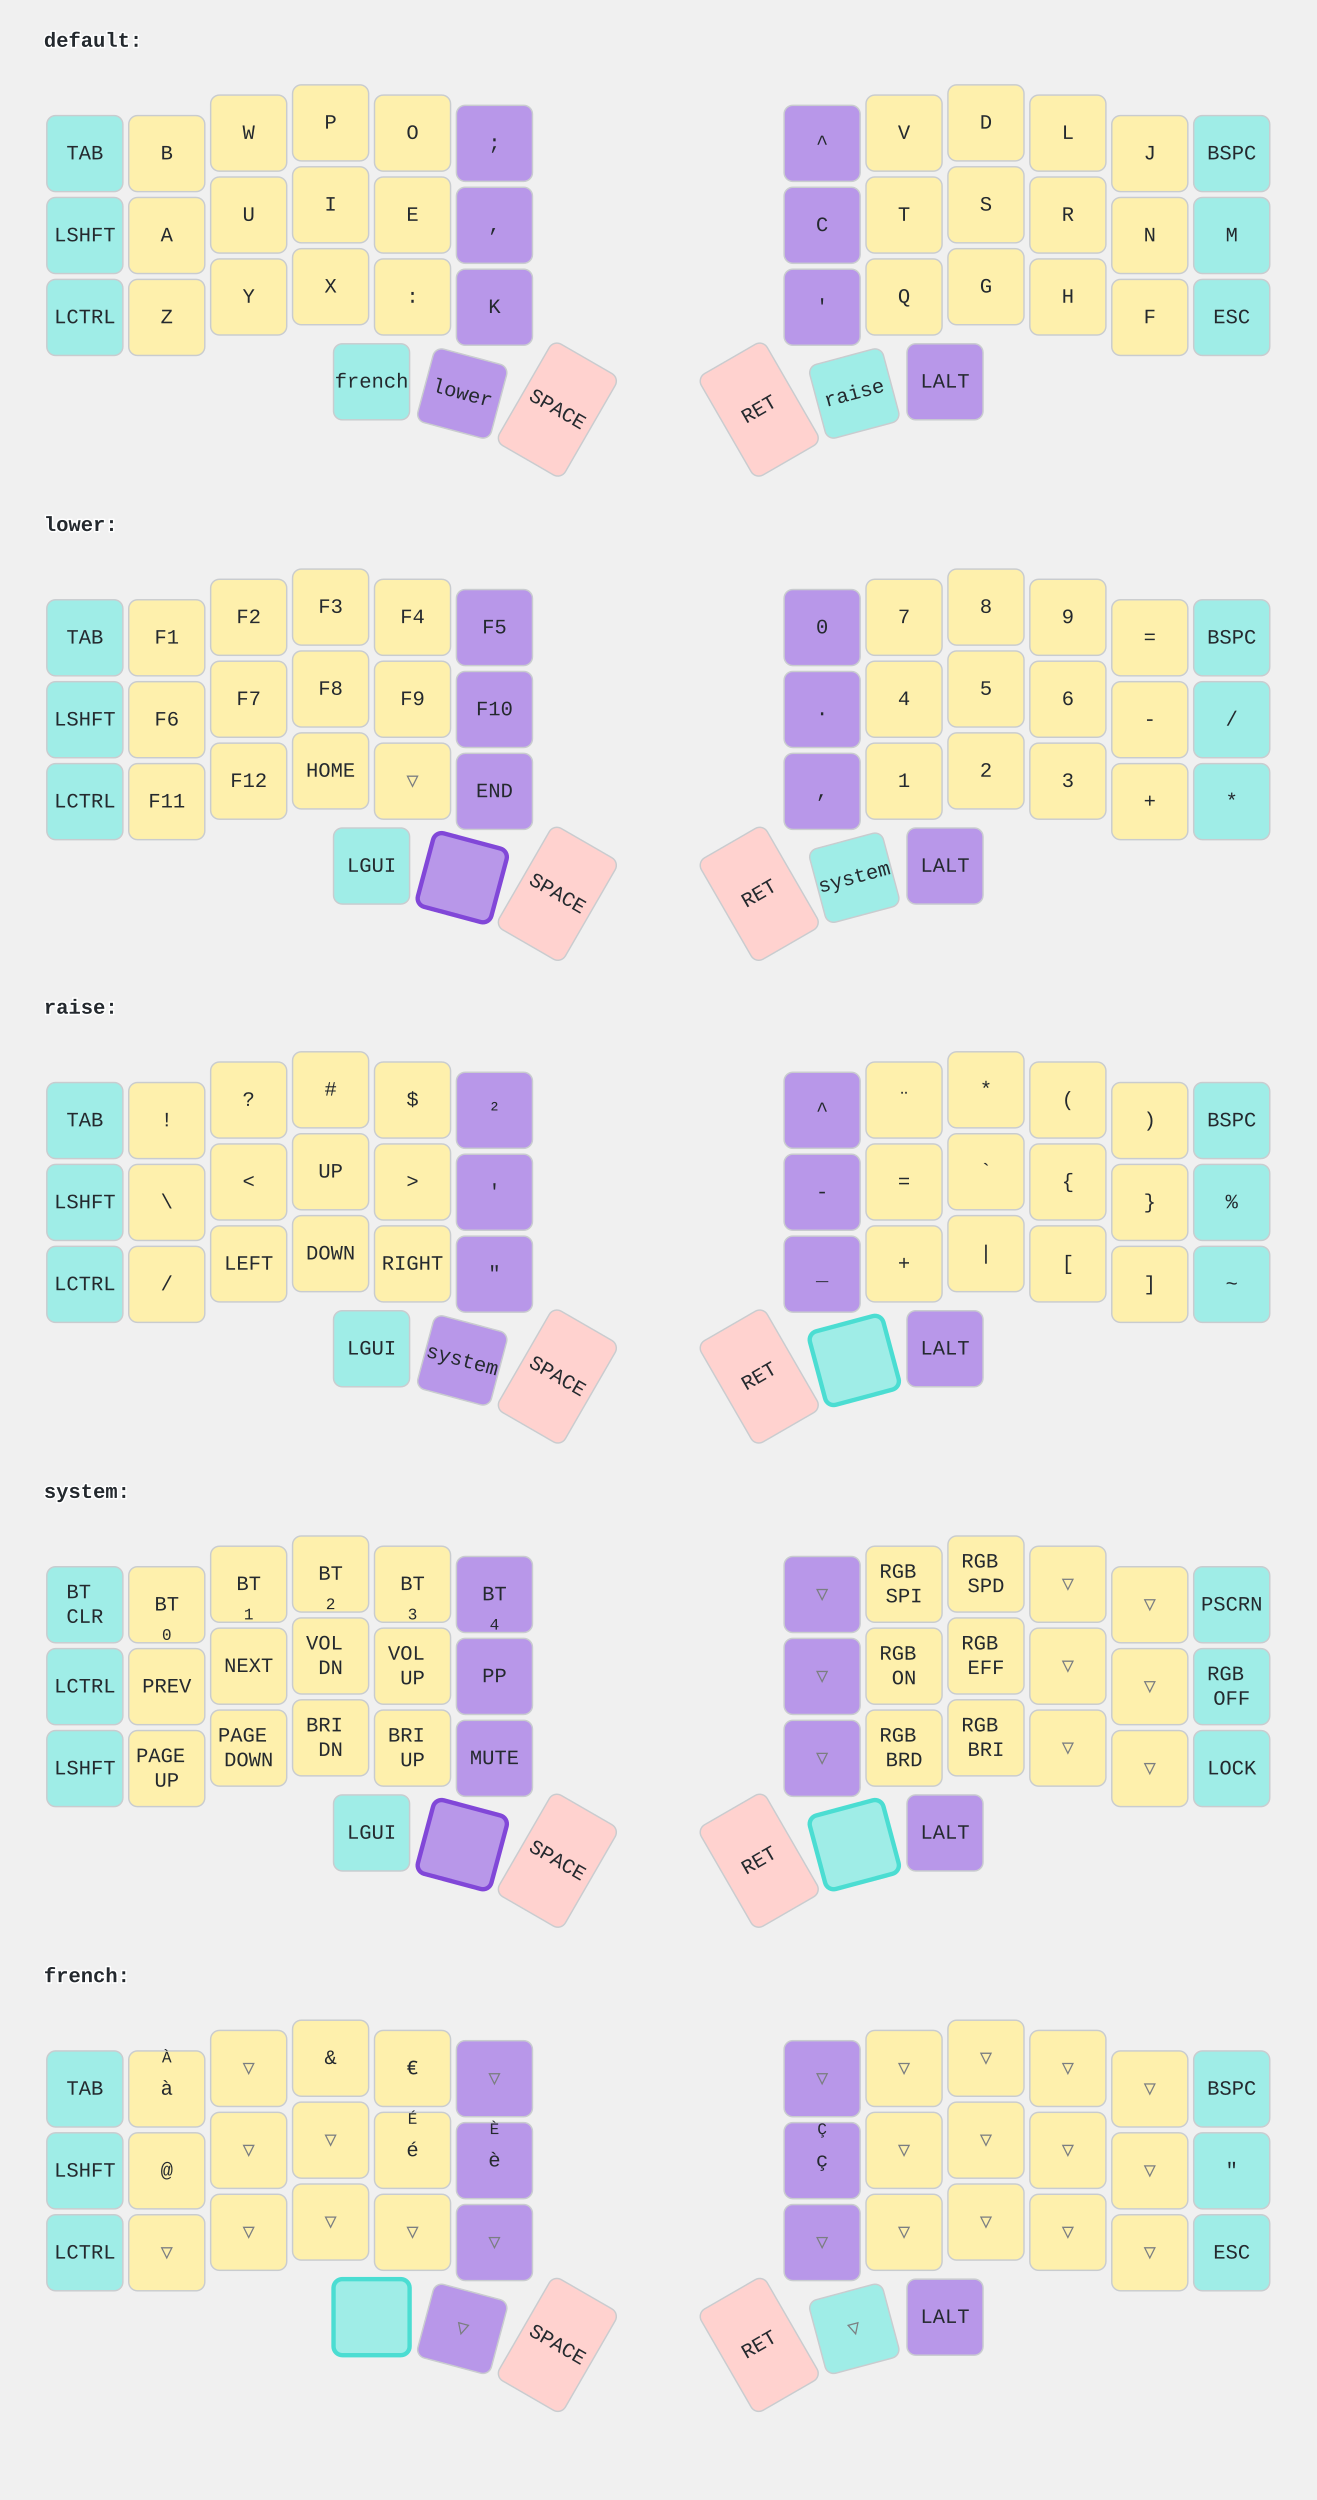
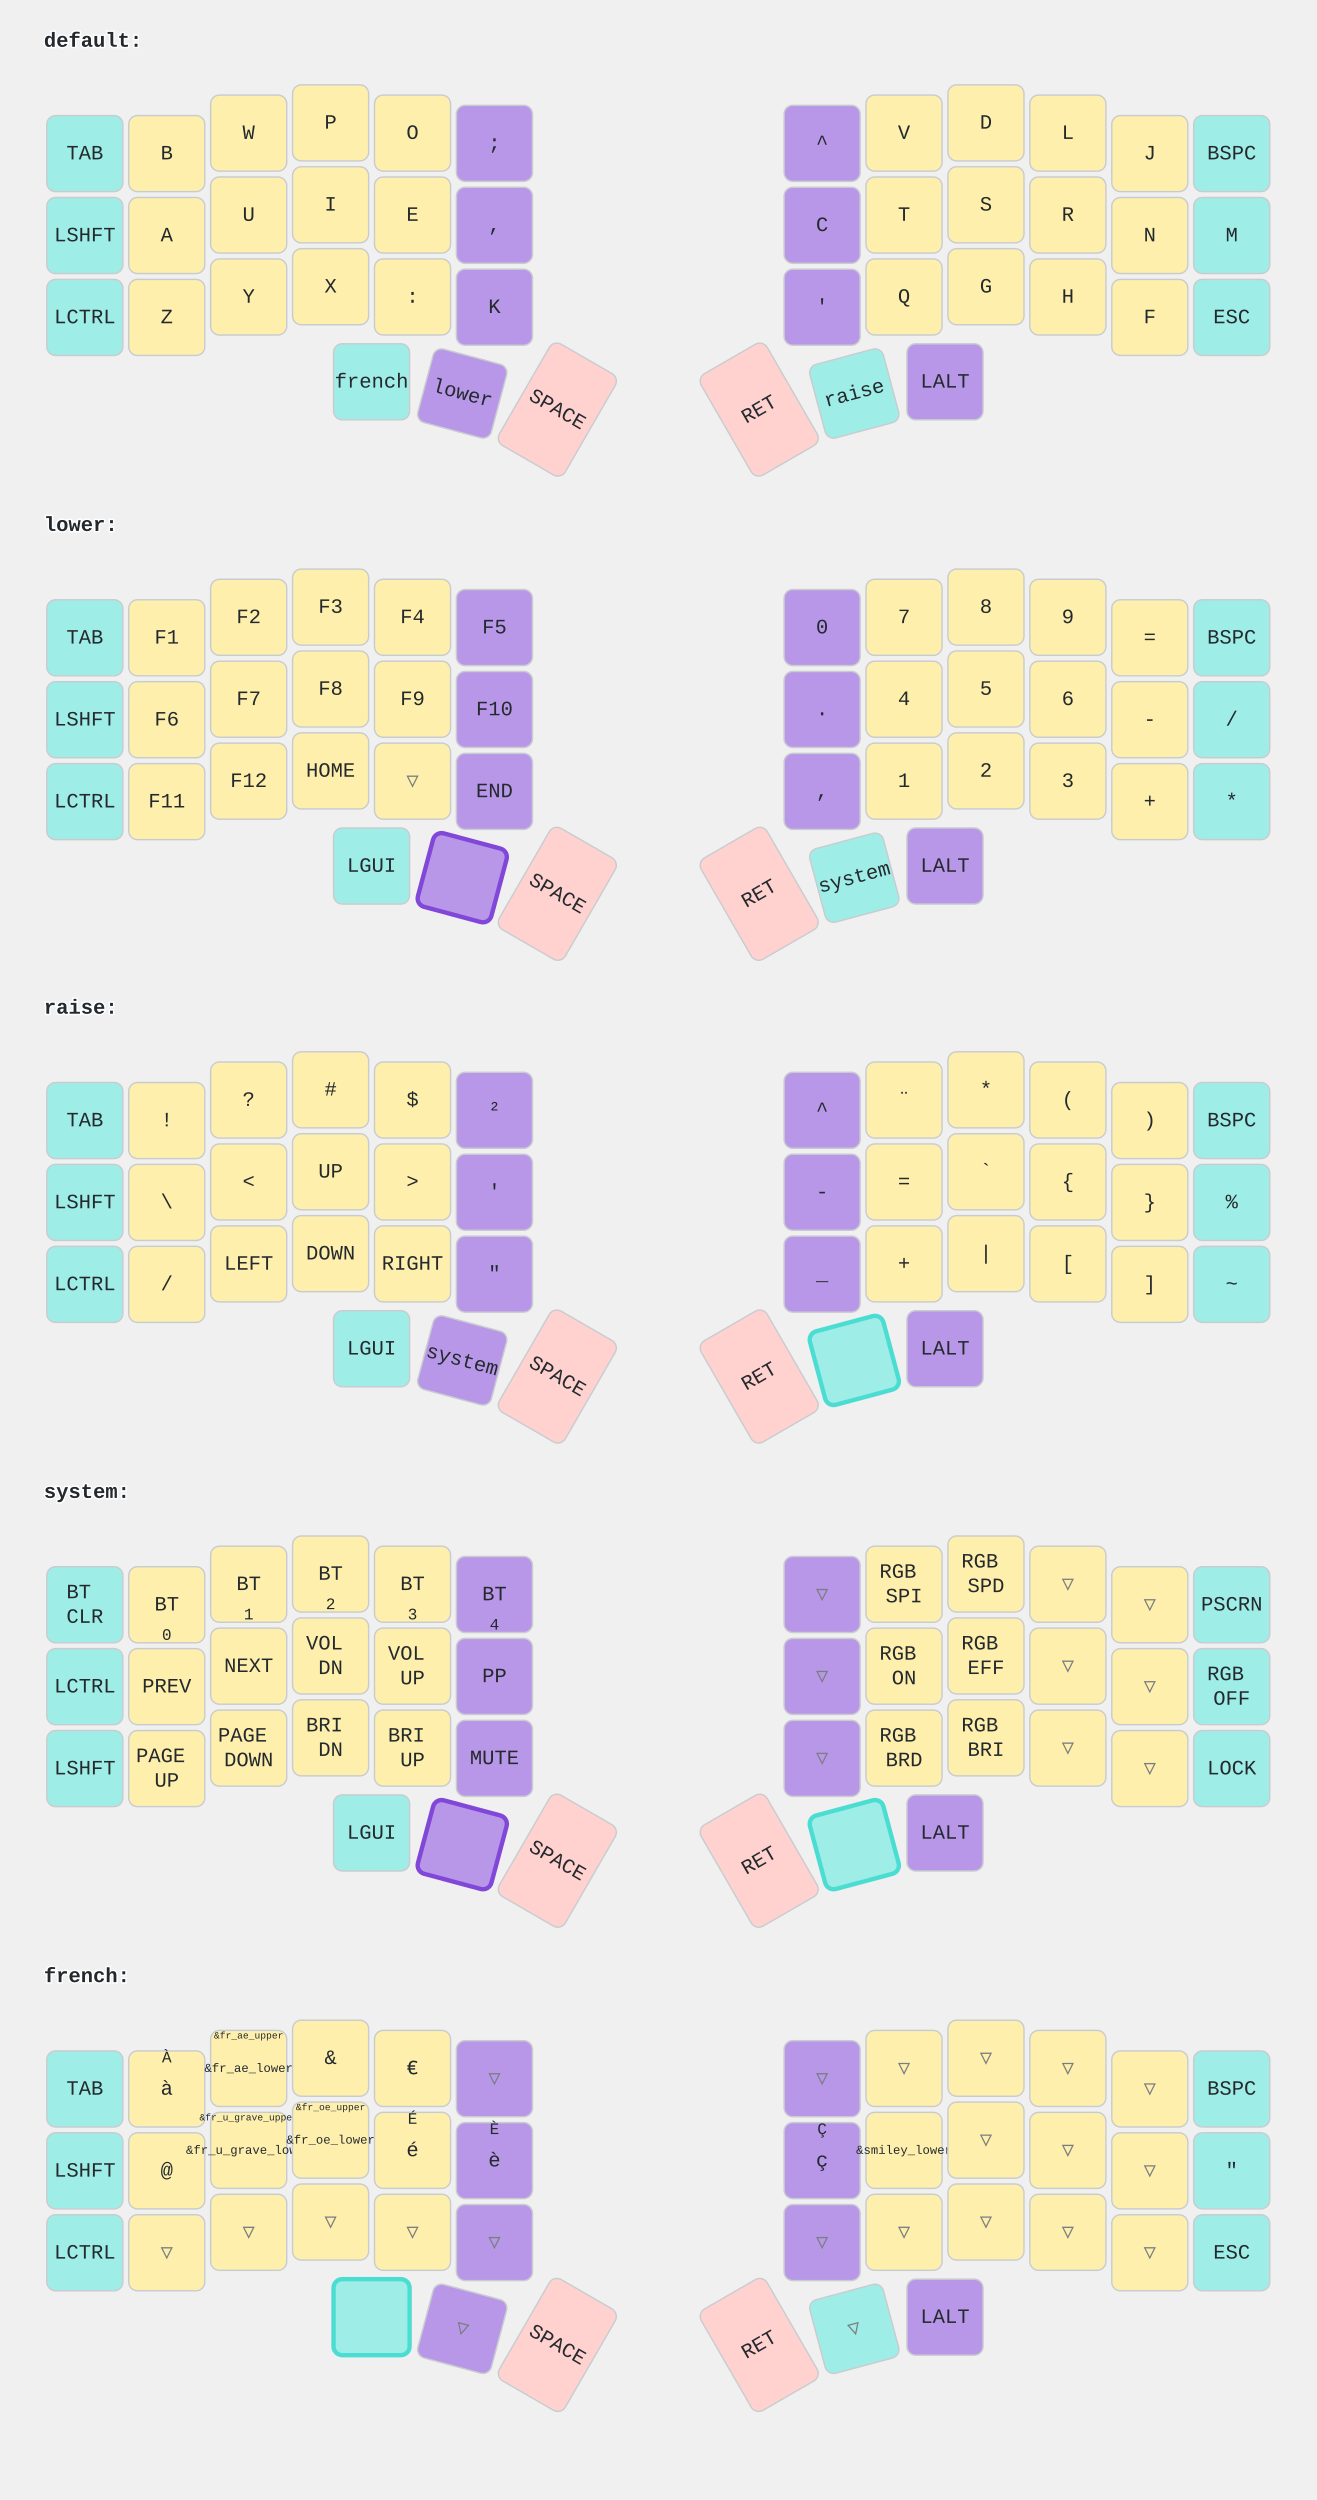
<svg xmlns="http://www.w3.org/2000/svg" width="900" height="1709" viewBox="0 0 900 1709" class="keymap">
  <style>/* inherit to force styles through use tags */
svg path {
    fill: inherit;
}

/* font and background color specifications */
svg.keymap {
    font-family: SFMono-Regular,Consolas,Liberation Mono,Menlo,monospace;
    font-size: 14px;
    font-kerning: normal;
    text-rendering: optimizeLegibility;
    fill: #24292e;
}

/* default key styling */
rect.key {
    fill: #f6f8fa;
}

rect.key, rect.combo {
    stroke: #c9cccf;
    stroke-width: 1;
}

/* default key side styling, only used is draw_key_sides is set */
rect.side {
    filter: brightness(90%);
}

/* color accent for combo boxes */
rect.combo, rect.combo-separate {
    fill: #cdf;
}

/* color accent for held keys */
rect.held, rect.combo.held {
    fill: #fdd;
}

/* color accent for ghost (optional) keys */
rect.ghost, rect.combo.ghost {
    stroke-dasharray: 4, 4;
    stroke-width: 2;
}

text {
    text-anchor: middle;
    dominant-baseline: middle;
}

/* styling for layer labels */
text.label {
    font-weight: bold;
    text-anchor: start;
    stroke: white;
    stroke-width: 2;
    paint-order: stroke;
}

/* styling for combo tap, and key hold/shifted label text */
text.combo, text.hold, text.shifted {
    font-size: 11px;
}

text.hold {
    text-anchor: middle;
    dominant-baseline: auto;
}

text.shifted {
    text-anchor: middle;
    dominant-baseline: hanging;
}

/* styling for hold/shifted label text in combo box */
text.combo.hold, text.combo.shifted {
    font-size: 8px;
}

/* lighter symbol for transparent keys */
text.trans {
    fill: #7b7e81;
}

/* styling for combo dendrons */
path.combo {
    stroke-width: 1;
    stroke: gray;
    fill: none;
}

/* Start Tabler Icons Cleanup */
/* cannot use height/width with glyphs */
.icon-tabler &gt; path {
    fill: inherit;
    stroke: inherit;
    stroke-width: 2;
}
/* hide tabler's default box */
.icon-tabler &gt; path[stroke="none"][fill="none"] {
    visibility: hidden;
}
/* End Tabler Icons Cleanup */

 g .key.keypos-0 &gt; rect.key { fill: #9FEDE7; } g .key.keypos-1 &gt; rect.key { fill: #FEF0AC; } g .key.keypos-2 &gt; rect.key { fill: #FEF0AC; } g .key.keypos-3 &gt; rect.key { fill: #FEF0AC; } g .key.keypos-4 &gt; rect.key { fill: #FEF0AC; } g .key.keypos-5 &gt; rect.key { fill: #B897E9; } g .key.keypos-6 &gt; rect.key { fill: #B897E9; } g .key.keypos-7 &gt; rect.key { fill: #FEF0AC; } g .key.keypos-8 &gt; rect.key { fill: #FEF0AC; } g .key.keypos-9 &gt; rect.key { fill: #FEF0AC; } g .key.keypos-10 &gt; rect.key { fill: #FEF0AC; } g .key.keypos-11 &gt; rect.key { fill: #9FEDE7; } g .key.keypos-12 &gt; rect.key { fill: #9FEDE7; } g .key.keypos-13 &gt; rect.key { fill: #FEF0AC; } g .key.keypos-14 &gt; rect.key { fill: #FEF0AC; } g .key.keypos-15 &gt; rect.key { fill: #FEF0AC; } g .key.keypos-16 &gt; rect.key { fill: #FEF0AC; } g .key.keypos-17 &gt; rect.key { fill: #B897E9; } g .key.keypos-18 &gt; rect.key { fill: #B897E9; } g .key.keypos-19 &gt; rect.key { fill: #FEF0AC; } g .key.keypos-20 &gt; rect.key { fill: #FEF0AC; } g .key.keypos-21 &gt; rect.key { fill: #FEF0AC; } g .key.keypos-22 &gt; rect.key { fill: #FEF0AC; } g .key.keypos-23 &gt; rect.key { fill: #9FEDE7; } g .key.keypos-24 &gt; rect.key { fill: #9FEDE7; } g .key.keypos-25 &gt; rect.key { fill: #FEF0AC; } g .key.keypos-26 &gt; rect.key { fill: #FEF0AC; } g .key.keypos-27 &gt; rect.key { fill: #FEF0AC; } g .key.keypos-28 &gt; rect.key { fill: #FEF0AC; } g .key.keypos-29 &gt; rect.key { fill: #B897E9; } g .key.keypos-30 &gt; rect.key { fill: #B897E9; } g .key.keypos-31 &gt; rect.key { fill: #FEF0AC; } g .key.keypos-32 &gt; rect.key { fill: #FEF0AC; } g .key.keypos-33 &gt; rect.key { fill: #FEF0AC; } g .key.keypos-34 &gt; rect.key { fill: #FEF0AC; } g .key.keypos-35 &gt; rect.key { fill: #9FEDE7; } g .key.keypos-36 &gt; rect.key { fill: #9FEDE7; } g .key.keypos-36 &gt; rect.key.held { stroke: #4bddd2; stroke-width: 3;} g .key.keypos-37 &gt; rect.key { fill: #B897E9; } g .key.keypos-37 &gt; rect.key.held { stroke: #8147d8; stroke-width: 3;} g .key.keypos-38 &gt; rect.key { fill: #FFD2CF; } g .key.keypos-38 &gt; rect.key.held { stroke: #ff655b; stroke-width: 3;} g .key.keypos-39 &gt; rect.key { fill: #FFD2CF; } g .key.keypos-39 &gt; rect.key.held { stroke: #ff655b; stroke-width: 3;} g .key.keypos-40 &gt; rect.key { fill: #9FEDE7; } g .key.keypos-40 &gt; rect.key.held { stroke: #4bddd2; stroke-width: 3;} g .key.keypos-41 &gt; rect.key { fill: #B897E9; } g .key.keypos-41 &gt; rect.key.held { stroke: #8147d8; stroke-width: 3;}



</style>
  <g transform="translate(30, 0)" class="layer-default">
    <text x="0" y="28" class="label">default:</text>
    <g transform="translate(0, 56)">
      <g transform="translate(28, 49)" class="key keypos-0">
        <rect rx="6" ry="6" x="-26" y="-26" width="52" height="52" class="key" />
        <text x="0" y="0" class="key tap">TAB</text>
      </g>
      <g transform="translate(84, 49)" class="key keypos-1">
        <rect rx="6" ry="6" x="-26" y="-26" width="52" height="52" class="key" />
        <text x="0" y="0" class="key tap">B</text>
      </g>
      <g transform="translate(140, 35)" class="key keypos-2">
        <rect rx="6" ry="6" x="-26" y="-26" width="52" height="52" class="key" />
        <text x="0" y="0" class="key tap">W</text>
      </g>
      <g transform="translate(196, 28)" class="key keypos-3">
        <rect rx="6" ry="6" x="-26" y="-26" width="52" height="52" class="key" />
        <text x="0" y="0" class="key tap">P</text>
      </g>
      <g transform="translate(252, 35)" class="key keypos-4">
        <rect rx="6" ry="6" x="-26" y="-26" width="52" height="52" class="key" />
        <text x="0" y="0" class="key tap">O</text>
      </g>
      <g transform="translate(308, 42)" class="key keypos-5">
        <rect rx="6" ry="6" x="-26" y="-26" width="52" height="52" class="key" />
        <text x="0" y="0" class="key tap">;</text>
      </g>
      <g transform="translate(532, 42)" class="key keypos-6">
        <rect rx="6" ry="6" x="-26" y="-26" width="52" height="52" class="key" />
        <text x="0" y="0" class="key tap">^</text>
      </g>
      <g transform="translate(588, 35)" class="key keypos-7">
        <rect rx="6" ry="6" x="-26" y="-26" width="52" height="52" class="key" />
        <text x="0" y="0" class="key tap">V</text>
      </g>
      <g transform="translate(644, 28)" class="key keypos-8">
        <rect rx="6" ry="6" x="-26" y="-26" width="52" height="52" class="key" />
        <text x="0" y="0" class="key tap">D</text>
      </g>
      <g transform="translate(700, 35)" class="key keypos-9">
        <rect rx="6" ry="6" x="-26" y="-26" width="52" height="52" class="key" />
        <text x="0" y="0" class="key tap">L</text>
      </g>
      <g transform="translate(756, 49)" class="key keypos-10">
        <rect rx="6" ry="6" x="-26" y="-26" width="52" height="52" class="key" />
        <text x="0" y="0" class="key tap">J</text>
      </g>
      <g transform="translate(812, 49)" class="key keypos-11">
        <rect rx="6" ry="6" x="-26" y="-26" width="52" height="52" class="key" />
        <text x="0" y="0" class="key tap">BSPC</text>
      </g>
      <g transform="translate(28, 105)" class="key keypos-12">
        <rect rx="6" ry="6" x="-26" y="-26" width="52" height="52" class="key" />
        <text x="0" y="0" class="key tap">LSHFT</text>
      </g>
      <g transform="translate(84, 105)" class="key keypos-13">
        <rect rx="6" ry="6" x="-26" y="-26" width="52" height="52" class="key" />
        <text x="0" y="0" class="key tap">A</text>
      </g>
      <g transform="translate(140, 91)" class="key keypos-14">
        <rect rx="6" ry="6" x="-26" y="-26" width="52" height="52" class="key" />
        <text x="0" y="0" class="key tap">U</text>
      </g>
      <g transform="translate(196, 84)" class="key keypos-15">
        <rect rx="6" ry="6" x="-26" y="-26" width="52" height="52" class="key" />
        <text x="0" y="0" class="key tap">I</text>
      </g>
      <g transform="translate(252, 91)" class="key keypos-16">
        <rect rx="6" ry="6" x="-26" y="-26" width="52" height="52" class="key" />
        <text x="0" y="0" class="key tap">E</text>
      </g>
      <g transform="translate(308, 98)" class="key keypos-17">
        <rect rx="6" ry="6" x="-26" y="-26" width="52" height="52" class="key" />
        <text x="0" y="0" class="key tap">,</text>
      </g>
      <g transform="translate(532, 98)" class="key keypos-18">
        <rect rx="6" ry="6" x="-26" y="-26" width="52" height="52" class="key" />
        <text x="0" y="0" class="key tap">C</text>
      </g>
      <g transform="translate(588, 91)" class="key keypos-19">
        <rect rx="6" ry="6" x="-26" y="-26" width="52" height="52" class="key" />
        <text x="0" y="0" class="key tap">T</text>
      </g>
      <g transform="translate(644, 84)" class="key keypos-20">
        <rect rx="6" ry="6" x="-26" y="-26" width="52" height="52" class="key" />
        <text x="0" y="0" class="key tap">S</text>
      </g>
      <g transform="translate(700, 91)" class="key keypos-21">
        <rect rx="6" ry="6" x="-26" y="-26" width="52" height="52" class="key" />
        <text x="0" y="0" class="key tap">R</text>
      </g>
      <g transform="translate(756, 105)" class="key keypos-22">
        <rect rx="6" ry="6" x="-26" y="-26" width="52" height="52" class="key" />
        <text x="0" y="0" class="key tap">N</text>
      </g>
      <g transform="translate(812, 105)" class="key keypos-23">
        <rect rx="6" ry="6" x="-26" y="-26" width="52" height="52" class="key" />
        <text x="0" y="0" class="key tap">M</text>
      </g>
      <g transform="translate(28, 161)" class="key keypos-24">
        <rect rx="6" ry="6" x="-26" y="-26" width="52" height="52" class="key" />
        <text x="0" y="0" class="key tap">LCTRL</text>
      </g>
      <g transform="translate(84, 161)" class="key keypos-25">
        <rect rx="6" ry="6" x="-26" y="-26" width="52" height="52" class="key" />
        <text x="0" y="0" class="key tap">Z</text>
      </g>
      <g transform="translate(140, 147)" class="key keypos-26">
        <rect rx="6" ry="6" x="-26" y="-26" width="52" height="52" class="key" />
        <text x="0" y="0" class="key tap">Y</text>
      </g>
      <g transform="translate(196, 140)" class="key keypos-27">
        <rect rx="6" ry="6" x="-26" y="-26" width="52" height="52" class="key" />
        <text x="0" y="0" class="key tap">X</text>
      </g>
      <g transform="translate(252, 147)" class="key keypos-28">
        <rect rx="6" ry="6" x="-26" y="-26" width="52" height="52" class="key" />
        <text x="0" y="0" class="key tap">:</text>
      </g>
      <g transform="translate(308, 154)" class="key keypos-29">
        <rect rx="6" ry="6" x="-26" y="-26" width="52" height="52" class="key" />
        <text x="0" y="0" class="key tap">K</text>
      </g>
      <g transform="translate(532, 154)" class="key keypos-30">
        <rect rx="6" ry="6" x="-26" y="-26" width="52" height="52" class="key" />
        <text x="0" y="0" class="key tap">'</text>
      </g>
      <g transform="translate(588, 147)" class="key keypos-31">
        <rect rx="6" ry="6" x="-26" y="-26" width="52" height="52" class="key" />
        <text x="0" y="0" class="key tap">Q</text>
      </g>
      <g transform="translate(644, 140)" class="key keypos-32">
        <rect rx="6" ry="6" x="-26" y="-26" width="52" height="52" class="key" />
        <text x="0" y="0" class="key tap">G</text>
      </g>
      <g transform="translate(700, 147)" class="key keypos-33">
        <rect rx="6" ry="6" x="-26" y="-26" width="52" height="52" class="key" />
        <text x="0" y="0" class="key tap">H</text>
      </g>
      <g transform="translate(756, 161)" class="key keypos-34">
        <rect rx="6" ry="6" x="-26" y="-26" width="52" height="52" class="key" />
        <text x="0" y="0" class="key tap">F</text>
      </g>
      <g transform="translate(812, 161)" class="key keypos-35">
        <rect rx="6" ry="6" x="-26" y="-26" width="52" height="52" class="key" />
        <text x="0" y="0" class="key tap">ESC</text>
      </g>
      <g transform="translate(224, 205)" class="key keypos-36">
        <rect rx="6" ry="6" x="-26" y="-26" width="52" height="52" class="key" />
        <text x="0" y="0" class="key tap">french</text>
      </g>
      <g transform="translate(286, 213) rotate(15.0)" class="key keypos-37">
        <rect rx="6" ry="6" x="-26" y="-26" width="52" height="52" class="key" />
        <text x="0" y="0" class="key tap">lower</text>
      </g>
      <g transform="translate(351, 224) rotate(30.0)" class="key keypos-38">
        <rect rx="6" ry="6" x="-26" y="-40" width="52" height="80" class="key" />
        <text x="0" y="0" class="key tap">SPACE</text>
      </g>
      <g transform="translate(489, 224) rotate(-30.0)" class="key keypos-39">
        <rect rx="6" ry="6" x="-26" y="-40" width="52" height="80" class="key" />
        <text x="0" y="0" class="key tap">RET</text>
      </g>
      <g transform="translate(554, 213) rotate(-15.0)" class="key keypos-40">
        <rect rx="6" ry="6" x="-26" y="-26" width="52" height="52" class="key" />
        <text x="0" y="0" class="key tap">raise</text>
      </g>
      <g transform="translate(616, 205)" class="key keypos-41">
        <rect rx="6" ry="6" x="-26" y="-26" width="52" height="52" class="key" />
        <text x="0" y="0" class="key tap">LALT</text>
      </g>
    </g>
  </g>
  <g transform="translate(30, 331)" class="layer-lower">
    <text x="0" y="28" class="label">lower:</text>
    <g transform="translate(0, 56)">
      <g transform="translate(28, 49)" class="key keypos-0">
        <rect rx="6" ry="6" x="-26" y="-26" width="52" height="52" class="key" />
        <text x="0" y="0" class="key tap">TAB</text>
      </g>
      <g transform="translate(84, 49)" class="key keypos-1">
        <rect rx="6" ry="6" x="-26" y="-26" width="52" height="52" class="key" />
        <text x="0" y="0" class="key tap">F1</text>
      </g>
      <g transform="translate(140, 35)" class="key keypos-2">
        <rect rx="6" ry="6" x="-26" y="-26" width="52" height="52" class="key" />
        <text x="0" y="0" class="key tap">F2</text>
      </g>
      <g transform="translate(196, 28)" class="key keypos-3">
        <rect rx="6" ry="6" x="-26" y="-26" width="52" height="52" class="key" />
        <text x="0" y="0" class="key tap">F3</text>
      </g>
      <g transform="translate(252, 35)" class="key keypos-4">
        <rect rx="6" ry="6" x="-26" y="-26" width="52" height="52" class="key" />
        <text x="0" y="0" class="key tap">F4</text>
      </g>
      <g transform="translate(308, 42)" class="key keypos-5">
        <rect rx="6" ry="6" x="-26" y="-26" width="52" height="52" class="key" />
        <text x="0" y="0" class="key tap">F5</text>
      </g>
      <g transform="translate(532, 42)" class="key keypos-6">
        <rect rx="6" ry="6" x="-26" y="-26" width="52" height="52" class="key" />
        <text x="0" y="0" class="key tap">0</text>
      </g>
      <g transform="translate(588, 35)" class="key keypos-7">
        <rect rx="6" ry="6" x="-26" y="-26" width="52" height="52" class="key" />
        <text x="0" y="0" class="key tap">7</text>
      </g>
      <g transform="translate(644, 28)" class="key keypos-8">
        <rect rx="6" ry="6" x="-26" y="-26" width="52" height="52" class="key" />
        <text x="0" y="0" class="key tap">8</text>
      </g>
      <g transform="translate(700, 35)" class="key keypos-9">
        <rect rx="6" ry="6" x="-26" y="-26" width="52" height="52" class="key" />
        <text x="0" y="0" class="key tap">9</text>
      </g>
      <g transform="translate(756, 49)" class="key keypos-10">
        <rect rx="6" ry="6" x="-26" y="-26" width="52" height="52" class="key" />
        <text x="0" y="0" class="key tap">=</text>
      </g>
      <g transform="translate(812, 49)" class="key keypos-11">
        <rect rx="6" ry="6" x="-26" y="-26" width="52" height="52" class="key" />
        <text x="0" y="0" class="key tap">BSPC</text>
      </g>
      <g transform="translate(28, 105)" class="key keypos-12">
        <rect rx="6" ry="6" x="-26" y="-26" width="52" height="52" class="key" />
        <text x="0" y="0" class="key tap">LSHFT</text>
      </g>
      <g transform="translate(84, 105)" class="key keypos-13">
        <rect rx="6" ry="6" x="-26" y="-26" width="52" height="52" class="key" />
        <text x="0" y="0" class="key tap">F6</text>
      </g>
      <g transform="translate(140, 91)" class="key keypos-14">
        <rect rx="6" ry="6" x="-26" y="-26" width="52" height="52" class="key" />
        <text x="0" y="0" class="key tap">F7</text>
      </g>
      <g transform="translate(196, 84)" class="key keypos-15">
        <rect rx="6" ry="6" x="-26" y="-26" width="52" height="52" class="key" />
        <text x="0" y="0" class="key tap">F8</text>
      </g>
      <g transform="translate(252, 91)" class="key keypos-16">
        <rect rx="6" ry="6" x="-26" y="-26" width="52" height="52" class="key" />
        <text x="0" y="0" class="key tap">F9</text>
      </g>
      <g transform="translate(308, 98)" class="key keypos-17">
        <rect rx="6" ry="6" x="-26" y="-26" width="52" height="52" class="key" />
        <text x="0" y="0" class="key tap">F10</text>
      </g>
      <g transform="translate(532, 98)" class="key keypos-18">
        <rect rx="6" ry="6" x="-26" y="-26" width="52" height="52" class="key" />
        <text x="0" y="0" class="key tap">.</text>
      </g>
      <g transform="translate(588, 91)" class="key keypos-19">
        <rect rx="6" ry="6" x="-26" y="-26" width="52" height="52" class="key" />
        <text x="0" y="0" class="key tap">4</text>
      </g>
      <g transform="translate(644, 84)" class="key keypos-20">
        <rect rx="6" ry="6" x="-26" y="-26" width="52" height="52" class="key" />
        <text x="0" y="0" class="key tap">5</text>
      </g>
      <g transform="translate(700, 91)" class="key keypos-21">
        <rect rx="6" ry="6" x="-26" y="-26" width="52" height="52" class="key" />
        <text x="0" y="0" class="key tap">6</text>
      </g>
      <g transform="translate(756, 105)" class="key keypos-22">
        <rect rx="6" ry="6" x="-26" y="-26" width="52" height="52" class="key" />
        <text x="0" y="0" class="key tap">-</text>
      </g>
      <g transform="translate(812, 105)" class="key keypos-23">
        <rect rx="6" ry="6" x="-26" y="-26" width="52" height="52" class="key" />
        <text x="0" y="0" class="key tap">/</text>
      </g>
      <g transform="translate(28, 161)" class="key keypos-24">
        <rect rx="6" ry="6" x="-26" y="-26" width="52" height="52" class="key" />
        <text x="0" y="0" class="key tap">LCTRL</text>
      </g>
      <g transform="translate(84, 161)" class="key keypos-25">
        <rect rx="6" ry="6" x="-26" y="-26" width="52" height="52" class="key" />
        <text x="0" y="0" class="key tap">F11</text>
      </g>
      <g transform="translate(140, 147)" class="key keypos-26">
        <rect rx="6" ry="6" x="-26" y="-26" width="52" height="52" class="key" />
        <text x="0" y="0" class="key tap">F12</text>
      </g>
      <g transform="translate(196, 140)" class="key keypos-27">
        <rect rx="6" ry="6" x="-26" y="-26" width="52" height="52" class="key" />
        <text x="0" y="0" class="key tap">HOME</text>
      </g>
      <g transform="translate(252, 147)" class="key trans keypos-28">
        <rect rx="6" ry="6" x="-26" y="-26" width="52" height="52" class="key trans" />
        <text x="0" y="0" class="key trans tap">▽</text>
      </g>
      <g transform="translate(308, 154)" class="key keypos-29">
        <rect rx="6" ry="6" x="-26" y="-26" width="52" height="52" class="key" />
        <text x="0" y="0" class="key tap">END</text>
      </g>
      <g transform="translate(532, 154)" class="key keypos-30">
        <rect rx="6" ry="6" x="-26" y="-26" width="52" height="52" class="key" />
        <text x="0" y="0" class="key tap">,</text>
      </g>
      <g transform="translate(588, 147)" class="key keypos-31">
        <rect rx="6" ry="6" x="-26" y="-26" width="52" height="52" class="key" />
        <text x="0" y="0" class="key tap">1</text>
      </g>
      <g transform="translate(644, 140)" class="key keypos-32">
        <rect rx="6" ry="6" x="-26" y="-26" width="52" height="52" class="key" />
        <text x="0" y="0" class="key tap">2</text>
      </g>
      <g transform="translate(700, 147)" class="key keypos-33">
        <rect rx="6" ry="6" x="-26" y="-26" width="52" height="52" class="key" />
        <text x="0" y="0" class="key tap">3</text>
      </g>
      <g transform="translate(756, 161)" class="key keypos-34">
        <rect rx="6" ry="6" x="-26" y="-26" width="52" height="52" class="key" />
        <text x="0" y="0" class="key tap">+</text>
      </g>
      <g transform="translate(812, 161)" class="key keypos-35">
        <rect rx="6" ry="6" x="-26" y="-26" width="52" height="52" class="key" />
        <text x="0" y="0" class="key tap">*</text>
      </g>
      <g transform="translate(224, 205)" class="key keypos-36">
        <rect rx="6" ry="6" x="-26" y="-26" width="52" height="52" class="key" />
        <text x="0" y="0" class="key tap">LGUI</text>
      </g>
      <g transform="translate(286, 213) rotate(15.0)" class="key held keypos-37">
        <rect rx="6" ry="6" x="-26" y="-26" width="52" height="52" class="key held" />
      </g>
      <g transform="translate(351, 224) rotate(30.0)" class="key keypos-38">
        <rect rx="6" ry="6" x="-26" y="-40" width="52" height="80" class="key" />
        <text x="0" y="0" class="key tap">SPACE</text>
      </g>
      <g transform="translate(489, 224) rotate(-30.0)" class="key keypos-39">
        <rect rx="6" ry="6" x="-26" y="-40" width="52" height="80" class="key" />
        <text x="0" y="0" class="key tap">RET</text>
      </g>
      <g transform="translate(554, 213) rotate(-15.0)" class="key keypos-40">
        <rect rx="6" ry="6" x="-26" y="-26" width="52" height="52" class="key" />
        <text x="0" y="0" class="key tap">system</text>
      </g>
      <g transform="translate(616, 205)" class="key keypos-41">
        <rect rx="6" ry="6" x="-26" y="-26" width="52" height="52" class="key" />
        <text x="0" y="0" class="key tap">LALT</text>
      </g>
    </g>
  </g>
  <g transform="translate(30, 661)" class="layer-raise">
    <text x="0" y="28" class="label">raise:</text>
    <g transform="translate(0, 56)">
      <g transform="translate(28, 49)" class="key keypos-0">
        <rect rx="6" ry="6" x="-26" y="-26" width="52" height="52" class="key" />
        <text x="0" y="0" class="key tap">TAB</text>
      </g>
      <g transform="translate(84, 49)" class="key keypos-1">
        <rect rx="6" ry="6" x="-26" y="-26" width="52" height="52" class="key" />
        <text x="0" y="0" class="key tap">!</text>
      </g>
      <g transform="translate(140, 35)" class="key keypos-2">
        <rect rx="6" ry="6" x="-26" y="-26" width="52" height="52" class="key" />
        <text x="0" y="0" class="key tap">?</text>
      </g>
      <g transform="translate(196, 28)" class="key keypos-3">
        <rect rx="6" ry="6" x="-26" y="-26" width="52" height="52" class="key" />
        <text x="0" y="0" class="key tap">#</text>
      </g>
      <g transform="translate(252, 35)" class="key keypos-4">
        <rect rx="6" ry="6" x="-26" y="-26" width="52" height="52" class="key" />
        <text x="0" y="0" class="key tap">$</text>
      </g>
      <g transform="translate(308, 42)" class="key keypos-5">
        <rect rx="6" ry="6" x="-26" y="-26" width="52" height="52" class="key" />
        <text x="0" y="0" class="key tap">²</text>
      </g>
      <g transform="translate(532, 42)" class="key keypos-6">
        <rect rx="6" ry="6" x="-26" y="-26" width="52" height="52" class="key" />
        <text x="0" y="0" class="key tap">^</text>
      </g>
      <g transform="translate(588, 35)" class="key keypos-7">
        <rect rx="6" ry="6" x="-26" y="-26" width="52" height="52" class="key" />
        <text x="0" y="0" class="key tap">¨</text>
      </g>
      <g transform="translate(644, 28)" class="key keypos-8">
        <rect rx="6" ry="6" x="-26" y="-26" width="52" height="52" class="key" />
        <text x="0" y="0" class="key tap">*</text>
      </g>
      <g transform="translate(700, 35)" class="key keypos-9">
        <rect rx="6" ry="6" x="-26" y="-26" width="52" height="52" class="key" />
        <text x="0" y="0" class="key tap">(</text>
      </g>
      <g transform="translate(756, 49)" class="key keypos-10">
        <rect rx="6" ry="6" x="-26" y="-26" width="52" height="52" class="key" />
        <text x="0" y="0" class="key tap">)</text>
      </g>
      <g transform="translate(812, 49)" class="key keypos-11">
        <rect rx="6" ry="6" x="-26" y="-26" width="52" height="52" class="key" />
        <text x="0" y="0" class="key tap">BSPC</text>
      </g>
      <g transform="translate(28, 105)" class="key keypos-12">
        <rect rx="6" ry="6" x="-26" y="-26" width="52" height="52" class="key" />
        <text x="0" y="0" class="key tap">LSHFT</text>
      </g>
      <g transform="translate(84, 105)" class="key keypos-13">
        <rect rx="6" ry="6" x="-26" y="-26" width="52" height="52" class="key" />
        <text x="0" y="0" class="key tap">\</text>
      </g>
      <g transform="translate(140, 91)" class="key keypos-14">
        <rect rx="6" ry="6" x="-26" y="-26" width="52" height="52" class="key" />
        <text x="0" y="0" class="key tap">&lt;</text>
      </g>
      <g transform="translate(196, 84)" class="key keypos-15">
        <rect rx="6" ry="6" x="-26" y="-26" width="52" height="52" class="key" />
        <text x="0" y="0" class="key tap">UP</text>
      </g>
      <g transform="translate(252, 91)" class="key keypos-16">
        <rect rx="6" ry="6" x="-26" y="-26" width="52" height="52" class="key" />
        <text x="0" y="0" class="key tap">&gt;</text>
      </g>
      <g transform="translate(308, 98)" class="key keypos-17">
        <rect rx="6" ry="6" x="-26" y="-26" width="52" height="52" class="key" />
        <text x="0" y="0" class="key tap">'</text>
      </g>
      <g transform="translate(532, 98)" class="key keypos-18">
        <rect rx="6" ry="6" x="-26" y="-26" width="52" height="52" class="key" />
        <text x="0" y="0" class="key tap">-</text>
      </g>
      <g transform="translate(588, 91)" class="key keypos-19">
        <rect rx="6" ry="6" x="-26" y="-26" width="52" height="52" class="key" />
        <text x="0" y="0" class="key tap">=</text>
      </g>
      <g transform="translate(644, 84)" class="key keypos-20">
        <rect rx="6" ry="6" x="-26" y="-26" width="52" height="52" class="key" />
        <text x="0" y="0" class="key tap">`</text>
      </g>
      <g transform="translate(700, 91)" class="key keypos-21">
        <rect rx="6" ry="6" x="-26" y="-26" width="52" height="52" class="key" />
        <text x="0" y="0" class="key tap">{</text>
      </g>
      <g transform="translate(756, 105)" class="key keypos-22">
        <rect rx="6" ry="6" x="-26" y="-26" width="52" height="52" class="key" />
        <text x="0" y="0" class="key tap">}</text>
      </g>
      <g transform="translate(812, 105)" class="key keypos-23">
        <rect rx="6" ry="6" x="-26" y="-26" width="52" height="52" class="key" />
        <text x="0" y="0" class="key tap">%</text>
      </g>
      <g transform="translate(28, 161)" class="key keypos-24">
        <rect rx="6" ry="6" x="-26" y="-26" width="52" height="52" class="key" />
        <text x="0" y="0" class="key tap">LCTRL</text>
      </g>
      <g transform="translate(84, 161)" class="key keypos-25">
        <rect rx="6" ry="6" x="-26" y="-26" width="52" height="52" class="key" />
        <text x="0" y="0" class="key tap">/</text>
      </g>
      <g transform="translate(140, 147)" class="key keypos-26">
        <rect rx="6" ry="6" x="-26" y="-26" width="52" height="52" class="key" />
        <text x="0" y="0" class="key tap">LEFT</text>
      </g>
      <g transform="translate(196, 140)" class="key keypos-27">
        <rect rx="6" ry="6" x="-26" y="-26" width="52" height="52" class="key" />
        <text x="0" y="0" class="key tap">DOWN</text>
      </g>
      <g transform="translate(252, 147)" class="key keypos-28">
        <rect rx="6" ry="6" x="-26" y="-26" width="52" height="52" class="key" />
        <text x="0" y="0" class="key tap">RIGHT</text>
      </g>
      <g transform="translate(308, 154)" class="key keypos-29">
        <rect rx="6" ry="6" x="-26" y="-26" width="52" height="52" class="key" />
        <text x="0" y="0" class="key tap">"</text>
      </g>
      <g transform="translate(532, 154)" class="key keypos-30">
        <rect rx="6" ry="6" x="-26" y="-26" width="52" height="52" class="key" />
        <text x="0" y="0" class="key tap">_</text>
      </g>
      <g transform="translate(588, 147)" class="key keypos-31">
        <rect rx="6" ry="6" x="-26" y="-26" width="52" height="52" class="key" />
        <text x="0" y="0" class="key tap">+</text>
      </g>
      <g transform="translate(644, 140)" class="key keypos-32">
        <rect rx="6" ry="6" x="-26" y="-26" width="52" height="52" class="key" />
        <text x="0" y="0" class="key tap">|</text>
      </g>
      <g transform="translate(700, 147)" class="key keypos-33">
        <rect rx="6" ry="6" x="-26" y="-26" width="52" height="52" class="key" />
        <text x="0" y="0" class="key tap">[</text>
      </g>
      <g transform="translate(756, 161)" class="key keypos-34">
        <rect rx="6" ry="6" x="-26" y="-26" width="52" height="52" class="key" />
        <text x="0" y="0" class="key tap">]</text>
      </g>
      <g transform="translate(812, 161)" class="key keypos-35">
        <rect rx="6" ry="6" x="-26" y="-26" width="52" height="52" class="key" />
        <text x="0" y="0" class="key tap">~</text>
      </g>
      <g transform="translate(224, 205)" class="key keypos-36">
        <rect rx="6" ry="6" x="-26" y="-26" width="52" height="52" class="key" />
        <text x="0" y="0" class="key tap">LGUI</text>
      </g>
      <g transform="translate(286, 213) rotate(15.0)" class="key keypos-37">
        <rect rx="6" ry="6" x="-26" y="-26" width="52" height="52" class="key" />
        <text x="0" y="0" class="key tap">system</text>
      </g>
      <g transform="translate(351, 224) rotate(30.0)" class="key keypos-38">
        <rect rx="6" ry="6" x="-26" y="-40" width="52" height="80" class="key" />
        <text x="0" y="0" class="key tap">SPACE</text>
      </g>
      <g transform="translate(489, 224) rotate(-30.0)" class="key keypos-39">
        <rect rx="6" ry="6" x="-26" y="-40" width="52" height="80" class="key" />
        <text x="0" y="0" class="key tap">RET</text>
      </g>
      <g transform="translate(554, 213) rotate(-15.0)" class="key held keypos-40">
        <rect rx="6" ry="6" x="-26" y="-26" width="52" height="52" class="key held" />
      </g>
      <g transform="translate(616, 205)" class="key keypos-41">
        <rect rx="6" ry="6" x="-26" y="-26" width="52" height="52" class="key" />
        <text x="0" y="0" class="key tap">LALT</text>
      </g>
    </g>
  </g>
  <g transform="translate(30, 992)" class="layer-system">
    <text x="0" y="28" class="label">system:</text>
    <g transform="translate(0, 56)">
      <g transform="translate(28, 49)" class="key keypos-0">
        <rect rx="6" ry="6" x="-26" y="-26" width="52" height="52" class="key" />
        <text x="0" y="0" class="key tap">
          <tspan x="0" dy="-0.6em">BT</tspan>
          <tspan x="0" dy="1.2em">CLR</tspan>
        </text>
      </g>
      <g transform="translate(84, 49)" class="key keypos-1">
        <rect rx="6" ry="6" x="-26" y="-26" width="52" height="52" class="key" />
        <text x="0" y="0" class="key tap">BT</text>
        <text x="0" y="24" class="key hold">0</text>
      </g>
      <g transform="translate(140, 35)" class="key keypos-2">
        <rect rx="6" ry="6" x="-26" y="-26" width="52" height="52" class="key" />
        <text x="0" y="0" class="key tap">BT</text>
        <text x="0" y="24" class="key hold">1</text>
      </g>
      <g transform="translate(196, 28)" class="key keypos-3">
        <rect rx="6" ry="6" x="-26" y="-26" width="52" height="52" class="key" />
        <text x="0" y="0" class="key tap">BT</text>
        <text x="0" y="24" class="key hold">2</text>
      </g>
      <g transform="translate(252, 35)" class="key keypos-4">
        <rect rx="6" ry="6" x="-26" y="-26" width="52" height="52" class="key" />
        <text x="0" y="0" class="key tap">BT</text>
        <text x="0" y="24" class="key hold">3</text>
      </g>
      <g transform="translate(308, 42)" class="key keypos-5">
        <rect rx="6" ry="6" x="-26" y="-26" width="52" height="52" class="key" />
        <text x="0" y="0" class="key tap">BT</text>
        <text x="0" y="24" class="key hold">4</text>
      </g>
      <g transform="translate(532, 42)" class="key trans keypos-6">
        <rect rx="6" ry="6" x="-26" y="-26" width="52" height="52" class="key trans" />
        <text x="0" y="0" class="key trans tap">▽</text>
      </g>
      <g transform="translate(588, 35)" class="key keypos-7">
        <rect rx="6" ry="6" x="-26" y="-26" width="52" height="52" class="key" />
        <text x="0" y="0" class="key tap">
          <tspan x="0" dy="-0.6em">RGB</tspan>
          <tspan x="0" dy="1.2em">SPI</tspan>
        </text>
      </g>
      <g transform="translate(644, 28)" class="key keypos-8">
        <rect rx="6" ry="6" x="-26" y="-26" width="52" height="52" class="key" />
        <text x="0" y="0" class="key tap">
          <tspan x="0" dy="-0.6em">RGB</tspan>
          <tspan x="0" dy="1.2em">SPD</tspan>
        </text>
      </g>
      <g transform="translate(700, 35)" class="key trans keypos-9">
        <rect rx="6" ry="6" x="-26" y="-26" width="52" height="52" class="key trans" />
        <text x="0" y="0" class="key trans tap">▽</text>
      </g>
      <g transform="translate(756, 49)" class="key trans keypos-10">
        <rect rx="6" ry="6" x="-26" y="-26" width="52" height="52" class="key trans" />
        <text x="0" y="0" class="key trans tap">▽</text>
      </g>
      <g transform="translate(812, 49)" class="key keypos-11">
        <rect rx="6" ry="6" x="-26" y="-26" width="52" height="52" class="key" />
        <text x="0" y="0" class="key tap">PSCRN</text>
      </g>
      <g transform="translate(28, 105)" class="key keypos-12">
        <rect rx="6" ry="6" x="-26" y="-26" width="52" height="52" class="key" />
        <text x="0" y="0" class="key tap">LCTRL</text>
      </g>
      <g transform="translate(84, 105)" class="key keypos-13">
        <rect rx="6" ry="6" x="-26" y="-26" width="52" height="52" class="key" />
        <text x="0" y="0" class="key tap">PREV</text>
      </g>
      <g transform="translate(140, 91)" class="key keypos-14">
        <rect rx="6" ry="6" x="-26" y="-26" width="52" height="52" class="key" />
        <text x="0" y="0" class="key tap">NEXT</text>
      </g>
      <g transform="translate(196, 84)" class="key keypos-15">
        <rect rx="6" ry="6" x="-26" y="-26" width="52" height="52" class="key" />
        <text x="0" y="0" class="key tap">
          <tspan x="0" dy="-0.6em">VOL</tspan>
          <tspan x="0" dy="1.2em">DN</tspan>
        </text>
      </g>
      <g transform="translate(252, 91)" class="key keypos-16">
        <rect rx="6" ry="6" x="-26" y="-26" width="52" height="52" class="key" />
        <text x="0" y="0" class="key tap">
          <tspan x="0" dy="-0.6em">VOL</tspan>
          <tspan x="0" dy="1.2em">UP</tspan>
        </text>
      </g>
      <g transform="translate(308, 98)" class="key keypos-17">
        <rect rx="6" ry="6" x="-26" y="-26" width="52" height="52" class="key" />
        <text x="0" y="0" class="key tap">PP</text>
      </g>
      <g transform="translate(532, 98)" class="key trans keypos-18">
        <rect rx="6" ry="6" x="-26" y="-26" width="52" height="52" class="key trans" />
        <text x="0" y="0" class="key trans tap">▽</text>
      </g>
      <g transform="translate(588, 91)" class="key keypos-19">
        <rect rx="6" ry="6" x="-26" y="-26" width="52" height="52" class="key" />
        <text x="0" y="0" class="key tap">
          <tspan x="0" dy="-0.6em">RGB</tspan>
          <tspan x="0" dy="1.2em">ON</tspan>
        </text>
      </g>
      <g transform="translate(644, 84)" class="key keypos-20">
        <rect rx="6" ry="6" x="-26" y="-26" width="52" height="52" class="key" />
        <text x="0" y="0" class="key tap">
          <tspan x="0" dy="-0.6em">RGB</tspan>
          <tspan x="0" dy="1.2em">EFF</tspan>
        </text>
      </g>
      <g transform="translate(700, 91)" class="key trans keypos-21">
        <rect rx="6" ry="6" x="-26" y="-26" width="52" height="52" class="key trans" />
        <text x="0" y="0" class="key trans tap">▽</text>
      </g>
      <g transform="translate(756, 105)" class="key trans keypos-22">
        <rect rx="6" ry="6" x="-26" y="-26" width="52" height="52" class="key trans" />
        <text x="0" y="0" class="key trans tap">▽</text>
      </g>
      <g transform="translate(812, 105)" class="key keypos-23">
        <rect rx="6" ry="6" x="-26" y="-26" width="52" height="52" class="key" />
        <text x="0" y="0" class="key tap">
          <tspan x="0" dy="-0.6em">RGB</tspan>
          <tspan x="0" dy="1.2em">OFF</tspan>
        </text>
      </g>
      <g transform="translate(28, 161)" class="key keypos-24">
        <rect rx="6" ry="6" x="-26" y="-26" width="52" height="52" class="key" />
        <text x="0" y="0" class="key tap">LSHFT</text>
      </g>
      <g transform="translate(84, 161)" class="key keypos-25">
        <rect rx="6" ry="6" x="-26" y="-26" width="52" height="52" class="key" />
        <text x="0" y="0" class="key tap">
          <tspan x="0" dy="-0.6em">PAGE</tspan>
          <tspan x="0" dy="1.2em">UP</tspan>
        </text>
      </g>
      <g transform="translate(140, 147)" class="key keypos-26">
        <rect rx="6" ry="6" x="-26" y="-26" width="52" height="52" class="key" />
        <text x="0" y="0" class="key tap">
          <tspan x="0" dy="-0.6em">PAGE</tspan>
          <tspan x="0" dy="1.2em">DOWN</tspan>
        </text>
      </g>
      <g transform="translate(196, 140)" class="key keypos-27">
        <rect rx="6" ry="6" x="-26" y="-26" width="52" height="52" class="key" />
        <text x="0" y="0" class="key tap">
          <tspan x="0" dy="-0.6em">BRI</tspan>
          <tspan x="0" dy="1.2em">DN</tspan>
        </text>
      </g>
      <g transform="translate(252, 147)" class="key keypos-28">
        <rect rx="6" ry="6" x="-26" y="-26" width="52" height="52" class="key" />
        <text x="0" y="0" class="key tap">
          <tspan x="0" dy="-0.6em">BRI</tspan>
          <tspan x="0" dy="1.2em">UP</tspan>
        </text>
      </g>
      <g transform="translate(308, 154)" class="key keypos-29">
        <rect rx="6" ry="6" x="-26" y="-26" width="52" height="52" class="key" />
        <text x="0" y="0" class="key tap">MUTE</text>
      </g>
      <g transform="translate(532, 154)" class="key trans keypos-30">
        <rect rx="6" ry="6" x="-26" y="-26" width="52" height="52" class="key trans" />
        <text x="0" y="0" class="key trans tap">▽</text>
      </g>
      <g transform="translate(588, 147)" class="key keypos-31">
        <rect rx="6" ry="6" x="-26" y="-26" width="52" height="52" class="key" />
        <text x="0" y="0" class="key tap">
          <tspan x="0" dy="-0.6em">RGB</tspan>
          <tspan x="0" dy="1.2em">BRD</tspan>
        </text>
      </g>
      <g transform="translate(644, 140)" class="key keypos-32">
        <rect rx="6" ry="6" x="-26" y="-26" width="52" height="52" class="key" />
        <text x="0" y="0" class="key tap">
          <tspan x="0" dy="-0.6em">RGB</tspan>
          <tspan x="0" dy="1.2em">BRI</tspan>
        </text>
      </g>
      <g transform="translate(700, 147)" class="key trans keypos-33">
        <rect rx="6" ry="6" x="-26" y="-26" width="52" height="52" class="key trans" />
        <text x="0" y="0" class="key trans tap">▽</text>
      </g>
      <g transform="translate(756, 161)" class="key trans keypos-34">
        <rect rx="6" ry="6" x="-26" y="-26" width="52" height="52" class="key trans" />
        <text x="0" y="0" class="key trans tap">▽</text>
      </g>
      <g transform="translate(812, 161)" class="key keypos-35">
        <rect rx="6" ry="6" x="-26" y="-26" width="52" height="52" class="key" />
        <text x="0" y="0" class="key tap">LOCK</text>
      </g>
      <g transform="translate(224, 205)" class="key keypos-36">
        <rect rx="6" ry="6" x="-26" y="-26" width="52" height="52" class="key" />
        <text x="0" y="0" class="key tap">LGUI</text>
      </g>
      <g transform="translate(286, 213) rotate(15.0)" class="key held keypos-37">
        <rect rx="6" ry="6" x="-26" y="-26" width="52" height="52" class="key held" />
      </g>
      <g transform="translate(351, 224) rotate(30.0)" class="key keypos-38">
        <rect rx="6" ry="6" x="-26" y="-40" width="52" height="80" class="key" />
        <text x="0" y="0" class="key tap">SPACE</text>
      </g>
      <g transform="translate(489, 224) rotate(-30.0)" class="key keypos-39">
        <rect rx="6" ry="6" x="-26" y="-40" width="52" height="80" class="key" />
        <text x="0" y="0" class="key tap">RET</text>
      </g>
      <g transform="translate(554, 213) rotate(-15.0)" class="key held keypos-40">
        <rect rx="6" ry="6" x="-26" y="-26" width="52" height="52" class="key held" />
      </g>
      <g transform="translate(616, 205)" class="key keypos-41">
        <rect rx="6" ry="6" x="-26" y="-26" width="52" height="52" class="key" />
        <text x="0" y="0" class="key tap">LALT</text>
      </g>
    </g>
  </g>
  <g transform="translate(30, 1323)" class="layer-french">
    <text x="0" y="28" class="label">french:</text>
    <g transform="translate(0, 56)">
      <g transform="translate(28, 49)" class="key keypos-0">
        <rect rx="6" ry="6" x="-26" y="-26" width="52" height="52" class="key" />
        <text x="0" y="0" class="key tap">TAB</text>
      </g>
      <g transform="translate(84, 49)" class="key keypos-1">
        <rect rx="6" ry="6" x="-26" y="-26" width="52" height="52" class="key" />
        <text x="0" y="0" class="key tap">à</text>
        <text x="0" y="-24" class="key shifted">À</text>
      </g>
-       <g transform="translate(140, 35)" class="key trans keypos-2">
-         <rect rx="6" ry="6" x="-26" y="-26" width="52" height="52" class="key trans" />
-         <text x="0" y="0" class="key trans tap">▽</text>
+       <g transform="translate(140, 35)" class="key keypos-2">
+         <rect rx="6" ry="6" x="-26" y="-26" width="52" height="52" class="key" />
+         <text x="0" y="0" class="key tap">
+           <tspan style="font-size: 60%">&amp;fr_ae_lower</tspan>
+         </text>
+         <text x="0" y="-24" class="key shifted">
+           <tspan style="font-size: 60%">&amp;fr_ae_upper</tspan>
+         </text>
      </g>
      <g transform="translate(196, 28)" class="key keypos-3">
        <rect rx="6" ry="6" x="-26" y="-26" width="52" height="52" class="key" />
        <text x="0" y="0" class="key tap">&amp;</text>
      </g>
      <g transform="translate(252, 35)" class="key keypos-4">
        <rect rx="6" ry="6" x="-26" y="-26" width="52" height="52" class="key" />
        <text x="0" y="0" class="key tap">€</text>
      </g>
      <g transform="translate(308, 42)" class="key trans keypos-5">
        <rect rx="6" ry="6" x="-26" y="-26" width="52" height="52" class="key trans" />
        <text x="0" y="0" class="key trans tap">▽</text>
      </g>
      <g transform="translate(532, 42)" class="key trans keypos-6">
        <rect rx="6" ry="6" x="-26" y="-26" width="52" height="52" class="key trans" />
        <text x="0" y="0" class="key trans tap">▽</text>
      </g>
      <g transform="translate(588, 35)" class="key trans keypos-7">
        <rect rx="6" ry="6" x="-26" y="-26" width="52" height="52" class="key trans" />
        <text x="0" y="0" class="key trans tap">▽</text>
      </g>
      <g transform="translate(644, 28)" class="key trans keypos-8">
        <rect rx="6" ry="6" x="-26" y="-26" width="52" height="52" class="key trans" />
        <text x="0" y="0" class="key trans tap">▽</text>
      </g>
      <g transform="translate(700, 35)" class="key trans keypos-9">
        <rect rx="6" ry="6" x="-26" y="-26" width="52" height="52" class="key trans" />
        <text x="0" y="0" class="key trans tap">▽</text>
      </g>
      <g transform="translate(756, 49)" class="key trans keypos-10">
        <rect rx="6" ry="6" x="-26" y="-26" width="52" height="52" class="key trans" />
        <text x="0" y="0" class="key trans tap">▽</text>
      </g>
      <g transform="translate(812, 49)" class="key keypos-11">
        <rect rx="6" ry="6" x="-26" y="-26" width="52" height="52" class="key" />
        <text x="0" y="0" class="key tap">BSPC</text>
      </g>
      <g transform="translate(28, 105)" class="key keypos-12">
        <rect rx="6" ry="6" x="-26" y="-26" width="52" height="52" class="key" />
        <text x="0" y="0" class="key tap">LSHFT</text>
      </g>
      <g transform="translate(84, 105)" class="key keypos-13">
        <rect rx="6" ry="6" x="-26" y="-26" width="52" height="52" class="key" />
        <text x="0" y="0" class="key tap">@</text>
      </g>
-       <g transform="translate(140, 91)" class="key trans keypos-14">
-         <rect rx="6" ry="6" x="-26" y="-26" width="52" height="52" class="key trans" />
-         <text x="0" y="0" class="key trans tap">▽</text>
-       </g>
-       <g transform="translate(196, 84)" class="key trans keypos-15">
-         <rect rx="6" ry="6" x="-26" y="-26" width="52" height="52" class="key trans" />
-         <text x="0" y="0" class="key trans tap">▽</text>
+       <g transform="translate(140, 91)" class="key keypos-14">
+         <rect rx="6" ry="6" x="-26" y="-26" width="52" height="52" class="key" />
+         <text x="0" y="0" class="key tap">
+           <tspan style="font-size: 60%">&amp;fr_u_grave_lower</tspan>
+         </text>
+         <text x="0" y="-24" class="key shifted">
+           <tspan style="font-size: 60%">&amp;fr_u_grave_upper</tspan>
+         </text>
+       </g>
+       <g transform="translate(196, 84)" class="key keypos-15">
+         <rect rx="6" ry="6" x="-26" y="-26" width="52" height="52" class="key" />
+         <text x="0" y="0" class="key tap">
+           <tspan style="font-size: 60%">&amp;fr_oe_lower</tspan>
+         </text>
+         <text x="0" y="-24" class="key shifted">
+           <tspan style="font-size: 60%">&amp;fr_oe_upper</tspan>
+         </text>
      </g>
      <g transform="translate(252, 91)" class="key keypos-16">
        <rect rx="6" ry="6" x="-26" y="-26" width="52" height="52" class="key" />
        <text x="0" y="0" class="key tap">é</text>
        <text x="0" y="-24" class="key shifted">É</text>
      </g>
      <g transform="translate(308, 98)" class="key keypos-17">
        <rect rx="6" ry="6" x="-26" y="-26" width="52" height="52" class="key" />
        <text x="0" y="0" class="key tap">è</text>
        <text x="0" y="-24" class="key shifted">È</text>
      </g>
      <g transform="translate(532, 98)" class="key keypos-18">
        <rect rx="6" ry="6" x="-26" y="-26" width="52" height="52" class="key" />
        <text x="0" y="0" class="key tap">ç</text>
        <text x="0" y="-24" class="key shifted">Ç</text>
      </g>
-       <g transform="translate(588, 91)" class="key trans keypos-19">
-         <rect rx="6" ry="6" x="-26" y="-26" width="52" height="52" class="key trans" />
-         <text x="0" y="0" class="key trans tap">▽</text>
+       <g transform="translate(588, 91)" class="key keypos-19">
+         <rect rx="6" ry="6" x="-26" y="-26" width="52" height="52" class="key" />
+         <text x="0" y="0" class="key tap">
+           <tspan style="font-size: 60%">&amp;smiley_lower</tspan>
+         </text>
      </g>
      <g transform="translate(644, 84)" class="key trans keypos-20">
        <rect rx="6" ry="6" x="-26" y="-26" width="52" height="52" class="key trans" />
        <text x="0" y="0" class="key trans tap">▽</text>
      </g>
      <g transform="translate(700, 91)" class="key trans keypos-21">
        <rect rx="6" ry="6" x="-26" y="-26" width="52" height="52" class="key trans" />
        <text x="0" y="0" class="key trans tap">▽</text>
      </g>
      <g transform="translate(756, 105)" class="key trans keypos-22">
        <rect rx="6" ry="6" x="-26" y="-26" width="52" height="52" class="key trans" />
        <text x="0" y="0" class="key trans tap">▽</text>
      </g>
      <g transform="translate(812, 105)" class="key keypos-23">
        <rect rx="6" ry="6" x="-26" y="-26" width="52" height="52" class="key" />
        <text x="0" y="0" class="key tap">"</text>
      </g>
      <g transform="translate(28, 161)" class="key keypos-24">
        <rect rx="6" ry="6" x="-26" y="-26" width="52" height="52" class="key" />
        <text x="0" y="0" class="key tap">LCTRL</text>
      </g>
      <g transform="translate(84, 161)" class="key trans keypos-25">
        <rect rx="6" ry="6" x="-26" y="-26" width="52" height="52" class="key trans" />
        <text x="0" y="0" class="key trans tap">▽</text>
      </g>
      <g transform="translate(140, 147)" class="key trans keypos-26">
        <rect rx="6" ry="6" x="-26" y="-26" width="52" height="52" class="key trans" />
        <text x="0" y="0" class="key trans tap">▽</text>
      </g>
      <g transform="translate(196, 140)" class="key trans keypos-27">
        <rect rx="6" ry="6" x="-26" y="-26" width="52" height="52" class="key trans" />
        <text x="0" y="0" class="key trans tap">▽</text>
      </g>
      <g transform="translate(252, 147)" class="key trans keypos-28">
        <rect rx="6" ry="6" x="-26" y="-26" width="52" height="52" class="key trans" />
        <text x="0" y="0" class="key trans tap">▽</text>
      </g>
      <g transform="translate(308, 154)" class="key trans keypos-29">
        <rect rx="6" ry="6" x="-26" y="-26" width="52" height="52" class="key trans" />
        <text x="0" y="0" class="key trans tap">▽</text>
      </g>
      <g transform="translate(532, 154)" class="key trans keypos-30">
        <rect rx="6" ry="6" x="-26" y="-26" width="52" height="52" class="key trans" />
        <text x="0" y="0" class="key trans tap">▽</text>
      </g>
      <g transform="translate(588, 147)" class="key trans keypos-31">
        <rect rx="6" ry="6" x="-26" y="-26" width="52" height="52" class="key trans" />
        <text x="0" y="0" class="key trans tap">▽</text>
      </g>
      <g transform="translate(644, 140)" class="key trans keypos-32">
        <rect rx="6" ry="6" x="-26" y="-26" width="52" height="52" class="key trans" />
        <text x="0" y="0" class="key trans tap">▽</text>
      </g>
      <g transform="translate(700, 147)" class="key trans keypos-33">
        <rect rx="6" ry="6" x="-26" y="-26" width="52" height="52" class="key trans" />
        <text x="0" y="0" class="key trans tap">▽</text>
      </g>
      <g transform="translate(756, 161)" class="key trans keypos-34">
        <rect rx="6" ry="6" x="-26" y="-26" width="52" height="52" class="key trans" />
        <text x="0" y="0" class="key trans tap">▽</text>
      </g>
      <g transform="translate(812, 161)" class="key keypos-35">
        <rect rx="6" ry="6" x="-26" y="-26" width="52" height="52" class="key" />
        <text x="0" y="0" class="key tap">ESC</text>
      </g>
      <g transform="translate(224, 205)" class="key held keypos-36">
        <rect rx="6" ry="6" x="-26" y="-26" width="52" height="52" class="key held" />
      </g>
      <g transform="translate(286, 213) rotate(15.0)" class="key trans keypos-37">
        <rect rx="6" ry="6" x="-26" y="-26" width="52" height="52" class="key trans" />
        <text x="0" y="0" class="key trans tap">▽</text>
      </g>
      <g transform="translate(351, 224) rotate(30.0)" class="key keypos-38">
        <rect rx="6" ry="6" x="-26" y="-40" width="52" height="80" class="key" />
        <text x="0" y="0" class="key tap">SPACE</text>
      </g>
      <g transform="translate(489, 224) rotate(-30.0)" class="key keypos-39">
        <rect rx="6" ry="6" x="-26" y="-40" width="52" height="80" class="key" />
        <text x="0" y="0" class="key tap">RET</text>
      </g>
      <g transform="translate(554, 213) rotate(-15.0)" class="key trans keypos-40">
        <rect rx="6" ry="6" x="-26" y="-26" width="52" height="52" class="key trans" />
        <text x="0" y="0" class="key trans tap">▽</text>
      </g>
      <g transform="translate(616, 205)" class="key keypos-41">
        <rect rx="6" ry="6" x="-26" y="-26" width="52" height="52" class="key" />
        <text x="0" y="0" class="key tap">LALT</text>
      </g>
    </g>
  </g>
</svg>
